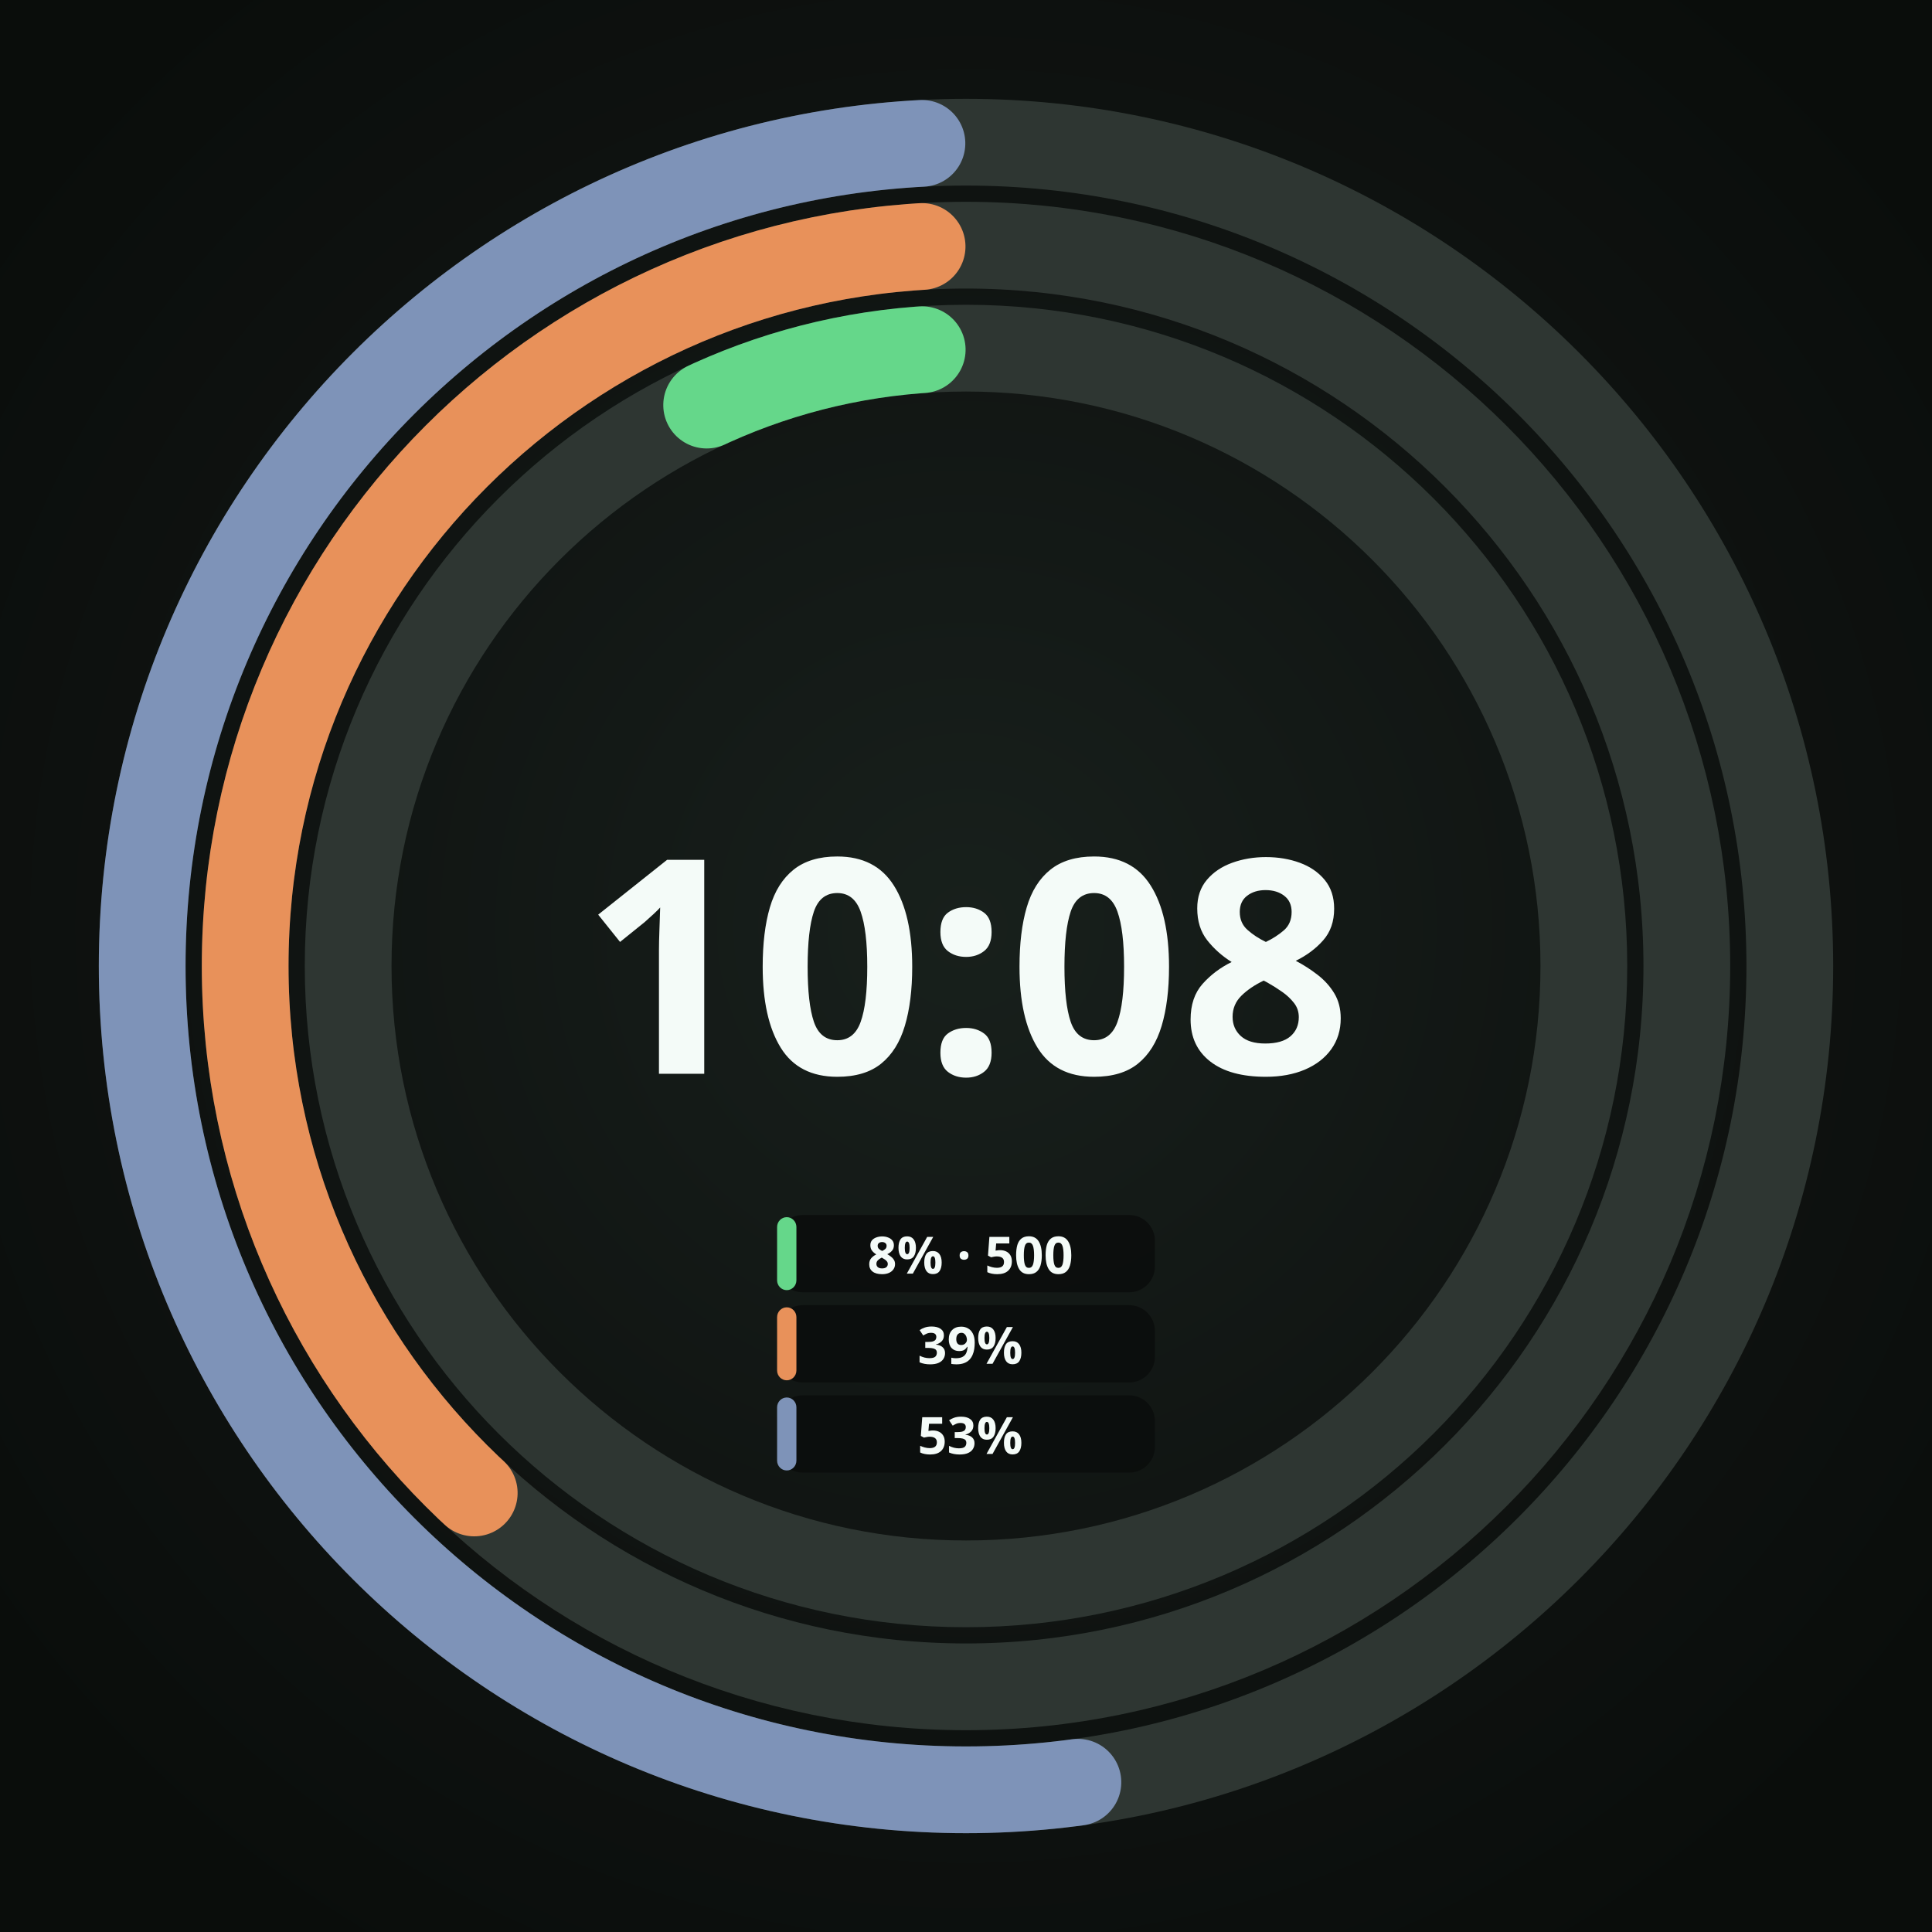
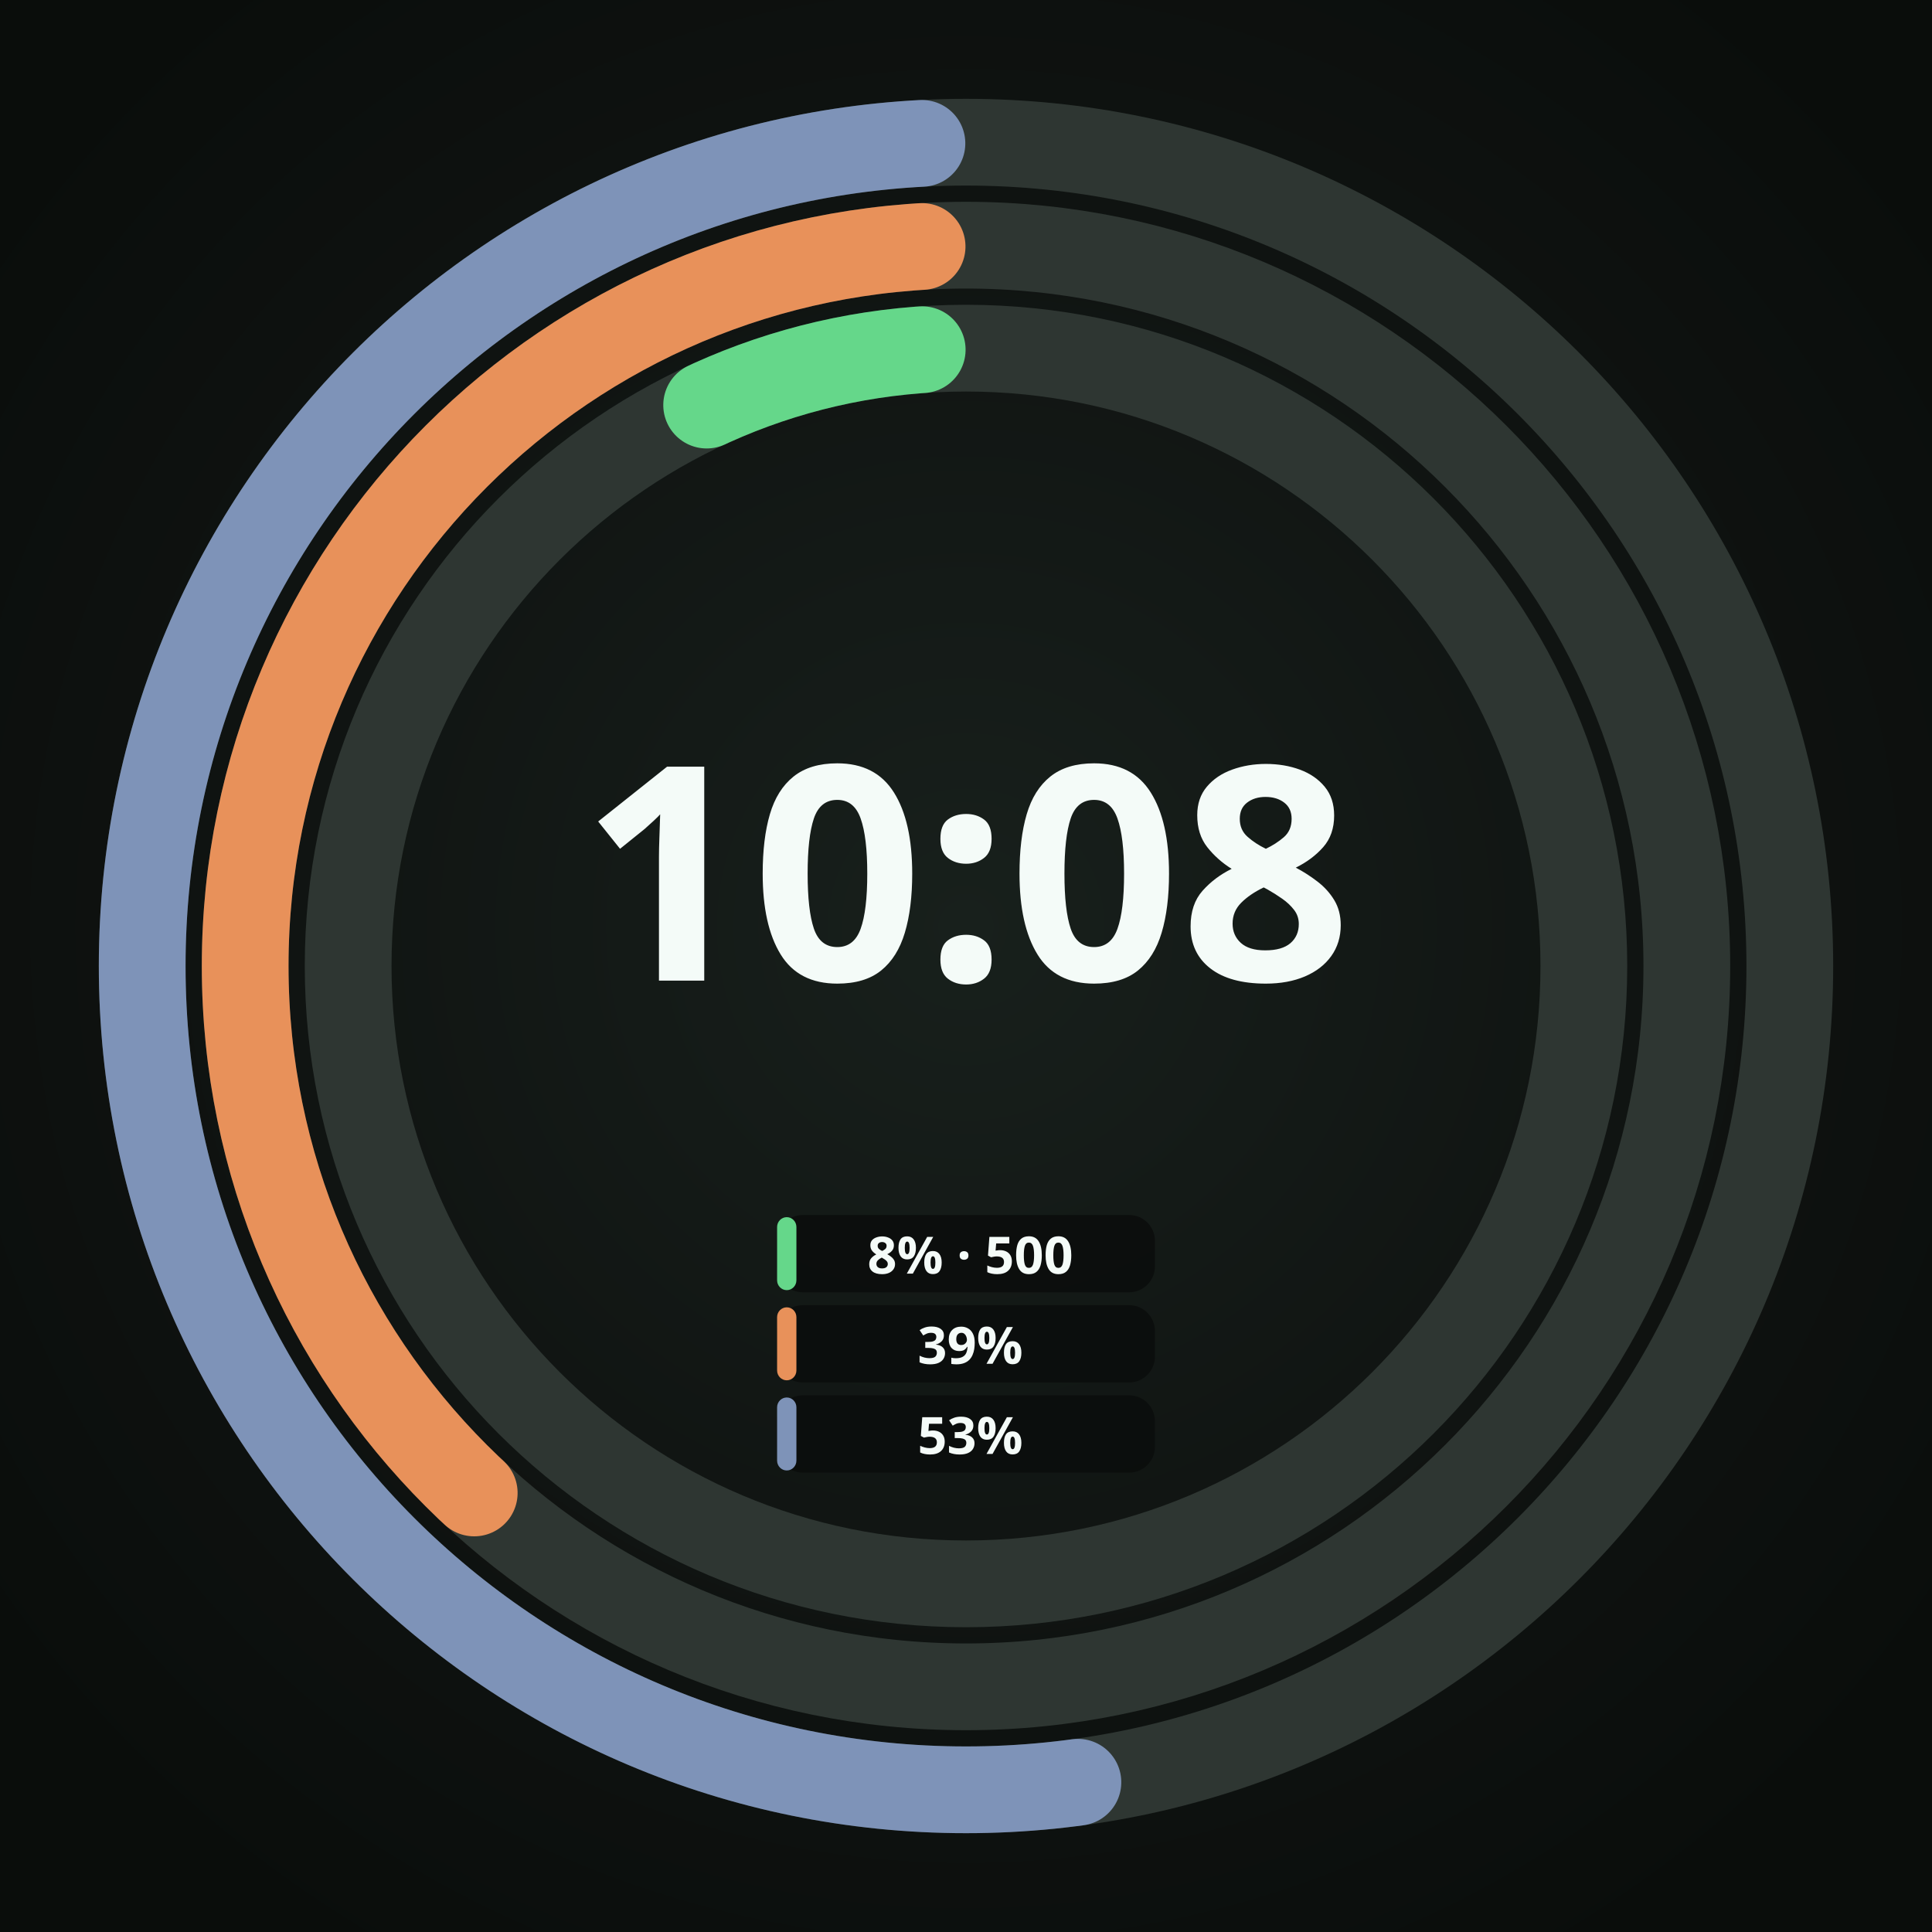
<svg xmlns="http://www.w3.org/2000/svg" width="450" height="450" viewBox="0 0 450 450" role="img" aria-label="Round · 3 providers · plan + credits">
  <defs>
    <radialGradient id="lift" cx="50%" cy="48%" r="62%">
      <stop offset="0%" stop-color="#18201C" />
      <stop offset="55%" stop-color="#101412" />
      <stop offset="100%" stop-color="#0A0D0B" />
    </radialGradient>
  </defs>
  <rect width="450" height="450" fill="url(#lift)" />
  <circle cx="225" cy="225" r="143.91" fill="none" stroke="#2E3632" stroke-width="20.205" />
  <circle cx="225" cy="225" r="143.91" fill="none" stroke="#65D78A" stroke-width="20.205" stroke-linecap="round" stroke-dasharray="52.13 904.21" stroke-dashoffset="-841.98" transform="rotate(-90 225 225)" />
  <circle cx="225" cy="225" r="167.895" fill="none" stroke="#2E3632" stroke-width="20.205" />
  <circle cx="225" cy="225" r="167.895" fill="none" stroke="#E8915A" stroke-width="20.205" stroke-linecap="round" stroke-dasharray="391.21 1054.92" stroke-dashoffset="-653.60" transform="rotate(-90 225 225)" />
  <circle cx="225" cy="225" r="191.88" fill="none" stroke="#2E3632" stroke-width="20.205" />
  <circle cx="225" cy="225" r="191.88" fill="none" stroke="#7E93B8" stroke-width="20.205" stroke-linecap="round" stroke-dasharray="618.77 1205.62" stroke-dashoffset="-576.74" transform="rotate(-90 225 225)" />
-   <text x="225" y="250.1" text-anchor="middle" font-family="Noto Sans, sans-serif" font-size="69.8" font-weight="700" fill="#F4FBF8">10:08</text>
+   <text x="225" y="228.4" text-anchor="middle" font-family="Noto Sans, sans-serif" font-size="69.8" font-weight="700" fill="#F4FBF8">10:08</text>
  <rect x="181.0" y="283.0" width="88.0" height="18.0" rx="6.0" fill="#0B0E0C" fill-opacity="0.92" />
  <rect x="181.0" y="283.5" width="4.5" height="17.0" rx="2.3" fill="#65D78A" />
  <text x="226.0" y="292.0" text-anchor="middle" dominant-baseline="central" font-family="Noto Sans, sans-serif" font-size="12.0" font-weight="700" fill="#F4FBF8">8% · 500</text>
  <rect x="181.0" y="304.0" width="88.0" height="18.0" rx="6.0" fill="#0B0E0C" fill-opacity="0.92" />
  <rect x="181.0" y="304.5" width="4.5" height="17.0" rx="2.3" fill="#E8915A" />
  <text x="226.0" y="313.0" text-anchor="middle" dominant-baseline="central" font-family="Noto Sans, sans-serif" font-size="12.0" font-weight="700" fill="#F4FBF8">39%</text>
  <rect x="181.0" y="325.0" width="88.0" height="18.0" rx="6.0" fill="#0B0E0C" fill-opacity="0.92" />
  <rect x="181.0" y="325.5" width="4.5" height="17.0" rx="2.3" fill="#7E93B8" />
  <text x="226.0" y="334.0" text-anchor="middle" dominant-baseline="central" font-family="Noto Sans, sans-serif" font-size="12.0" font-weight="700" fill="#F4FBF8">53%</text>
</svg>
